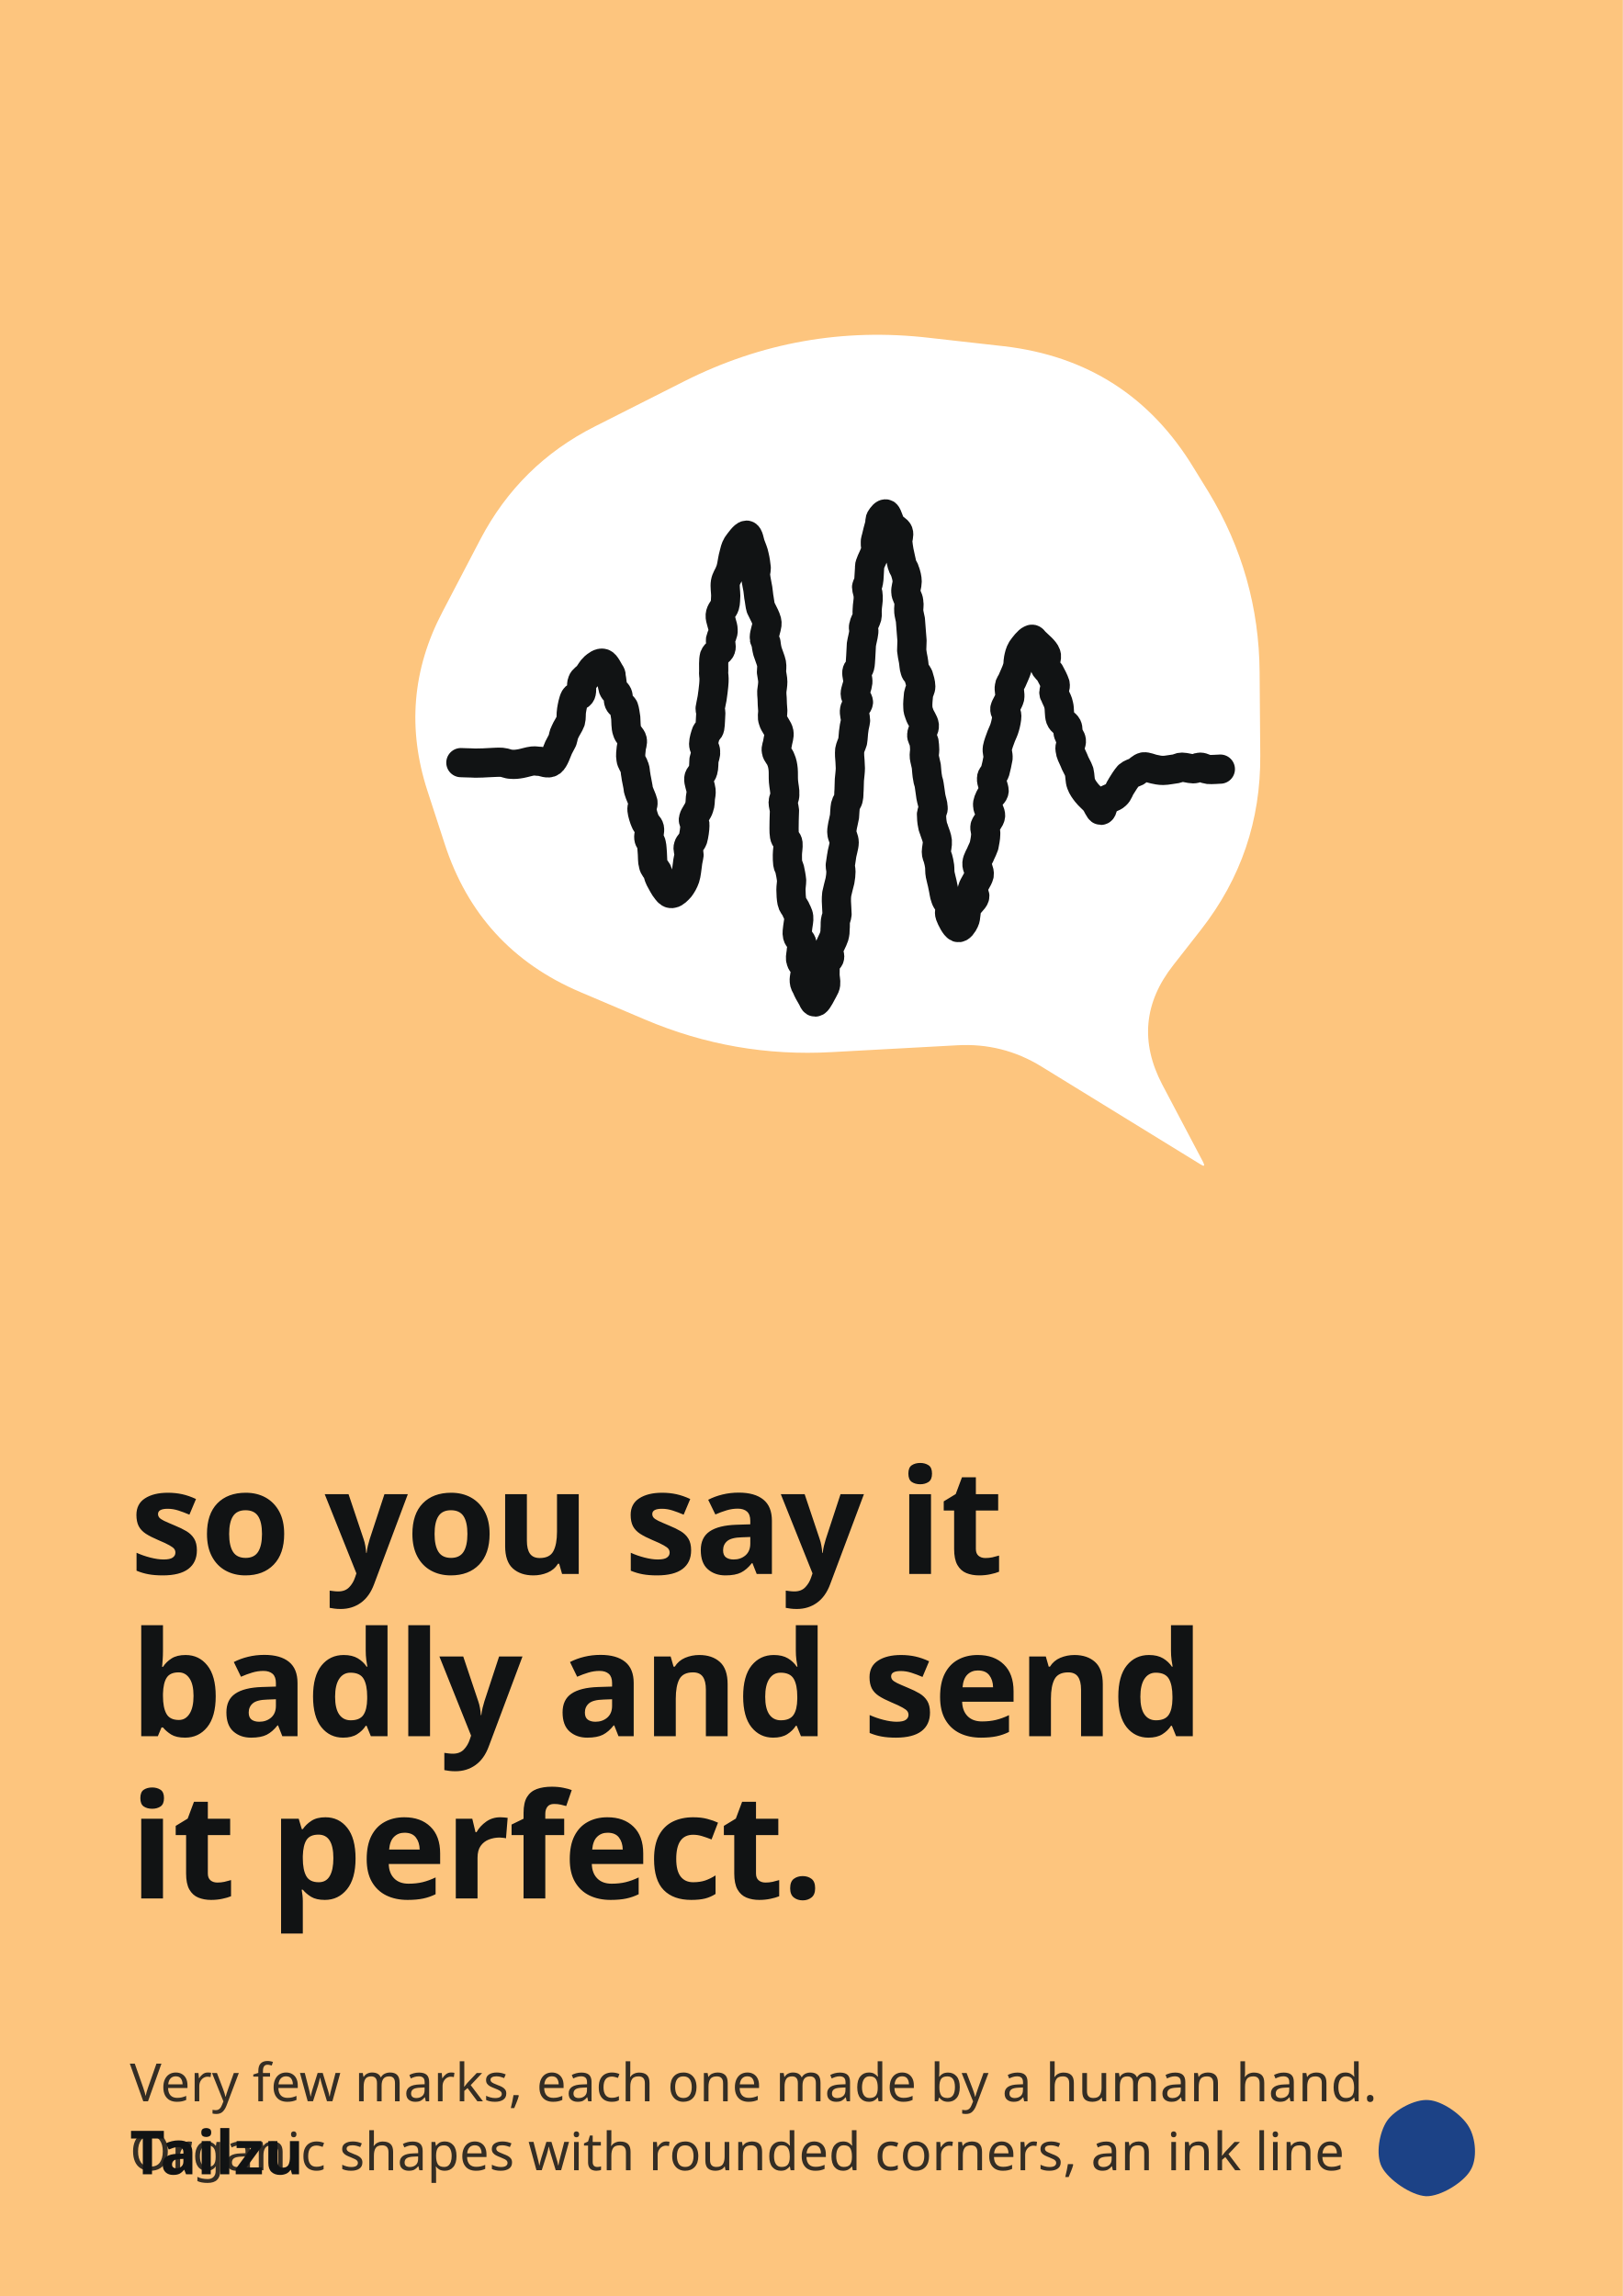
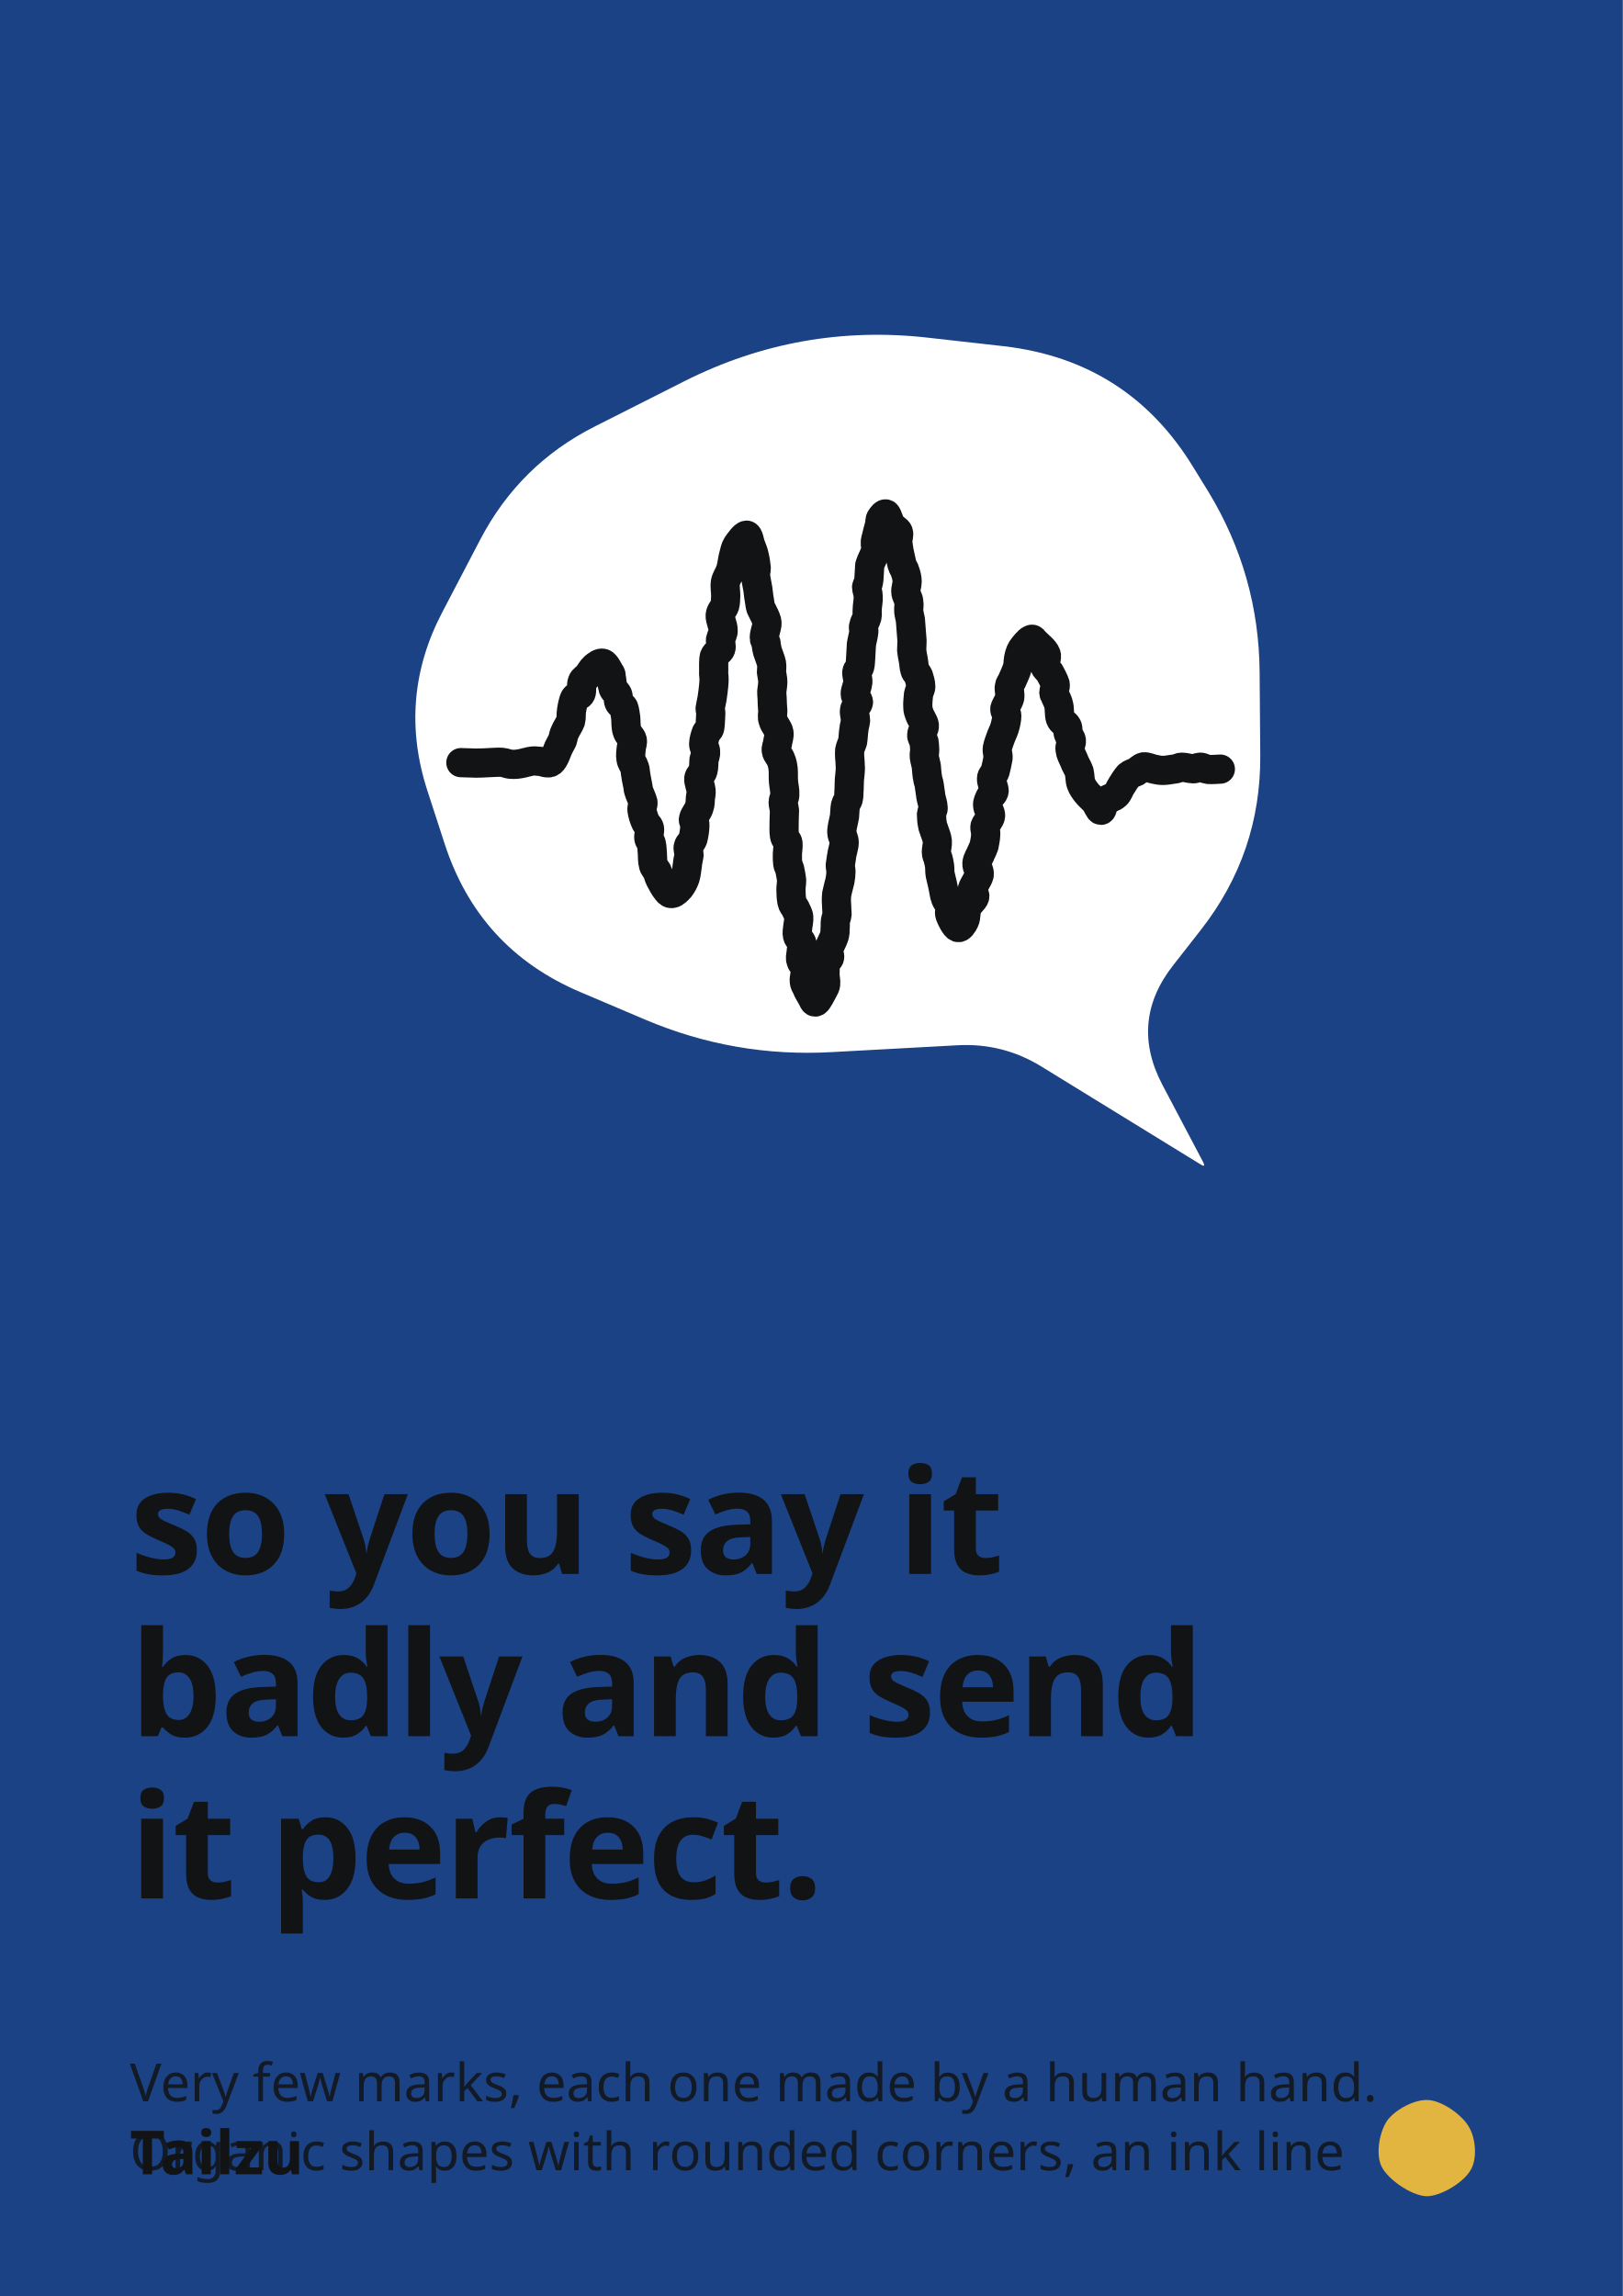
<svg xmlns="http://www.w3.org/2000/svg" viewBox="0 0 400 566" role="img" aria-label="Humanist Minimal sample poster">
-   <rect width="400" height="566" fill="#fdc57e" />
+   <rect width="400" height="566" fill="#1c4286" />
  <g transform="translate(40 20) scale(0.8)">
    <path class="ud-pop" fill="#ffffff" d="M98 141.2Q110.1 118.1 133.3 106.4L160.8 92.5Q196.5 74.5 236.3 79.1L259.4 81.7Q297.8 86.2 317.8 119.2L322.3 126.5Q337.9 152.2 338.1 182.2L338.3 207.8Q338.5 237.8 320.1 261.4L311.5 272.4Q297.9 289.7 308.1 309.2L320.7 333.1Q321.6 334.9 319.9 333.8L270.8 303.6Q258.9 296.3 244.9 297.1L206.3 299.2Q176.4 300.9 148.8 289.2L128.8 280.7Q97.5 267.4 87 235L81.7 218.7Q72.4 190.1 86.3 163.6Z" />
    <g class="ud-talk">
      <path class="ud-draw" fill="none" stroke="#111314" stroke-width="9" stroke-linecap="round" stroke-linejoin="round" pathLength="1" style="animation-delay:220ms" d="M92 210C92.5 210 94.2 210.1 95.3 210.1C96.4 210.2 97.9 210.1 98.8 210.1C99.7 210 99.7 210.1 100.7 210C101.6 210 103.5 209.8 104.6 209.9C105.8 210 106.5 210.5 107.5 210.5C108.5 210.6 109.4 210.5 110.5 210.3C111.6 210.1 113.1 209.6 114.1 209.5C115 209.4 115.4 209.6 116.4 209.6C117.3 209.7 118.9 210.5 119.8 209.8C120.8 209.1 121.6 206.5 122.1 205.4C122.7 204.3 122.9 203.9 123.3 203.1C123.6 202.2 123.6 201.4 124.1 200.5C124.5 199.5 125.4 198.3 125.8 197.2C126.1 196.1 125.9 195.1 126.1 193.9C126.3 192.7 126.6 191 127.1 190.1C127.6 189.3 128.6 189.6 129 188.7C129.4 187.9 129 186 129.4 185.1C129.7 184.2 130.6 183.9 131.2 183.1C131.8 182.4 132.3 181.3 133.1 180.6C133.8 180 134.9 179.1 135.8 179.4C136.6 179.6 137.5 181.7 138 182.4C138.4 183.1 138.2 182.7 138.3 183.5C138.5 184.3 138.6 186.2 138.9 187.1C139.3 188.1 140 188.3 140.3 189C140.6 189.7 140.4 190.7 140.7 191.4C141 192.1 141.8 192.4 142.2 193.1C142.5 193.9 142.6 195 142.8 196.2C142.9 197.4 142.8 199.1 143.2 200.2C143.5 201.4 144.6 202.1 144.8 203C145 203.9 144.6 204.6 144.5 205.5C144.4 206.5 144.2 207.8 144.4 208.8C144.5 209.8 145.3 210.7 145.5 211.5C145.8 212.3 145.7 212.9 145.9 213.8C146 214.8 146.4 216.3 146.5 217.1C146.7 217.9 146.5 217.8 146.8 218.7C147 219.5 147.9 221.3 148.1 222.2C148.2 223.2 147.7 223.6 147.8 224.6C147.9 225.6 148.4 227.2 148.8 228.1C149.1 229 149.9 229.3 150.1 230.2C150.3 231.1 149.8 232.4 149.9 233.2C150 234.1 150.6 234.3 150.7 235.1C150.9 235.9 150.9 237 151 238C151.1 239.1 151 240.5 151.3 241.4C151.5 242.4 152.1 242.8 152.5 243.5C152.8 244.2 152.8 244.8 153.3 245.8C153.8 246.7 154.7 248.5 155.4 249.3C156 250.1 156.5 250.5 157.2 250.3C157.9 250.2 158.8 249.3 159.5 248.5C160.1 247.7 160.7 246.7 161.1 245.5C161.5 244.3 161.6 242.6 161.8 241.4C161.9 240.2 162.2 239.3 162.3 238.4C162.3 237.4 161.8 236.6 162.1 235.8C162.3 235 163.1 234.6 163.5 233.5C163.8 232.5 164.1 230.4 164.1 229.3C164.2 228.3 163.4 228.2 163.7 227.2C163.9 226.3 165.1 224.9 165.4 223.8C165.8 222.8 165.7 221.8 165.8 220.9C165.9 220 166.1 219.5 166 218.5C165.9 217.5 165.2 215.9 165.3 214.9C165.4 213.9 166.4 213.4 166.6 212.5C166.9 211.5 166.8 210.2 166.9 209.2C167.1 208.3 167.5 207.4 167.4 206.6C167.4 205.8 166.8 205.2 166.8 204.2C166.8 203.2 167.3 201.6 167.6 200.8C168 200 168.5 200.2 168.7 199.2C168.9 198.2 168.9 195.8 169 194.8C169 193.9 168.8 194.1 168.8 193.3C168.9 192.5 169.2 191.4 169.4 190.2C169.6 189 169.8 187.2 169.9 186.2C170 185.2 170 184.8 170 184.1C170 183.3 169.8 182.8 169.9 181.7C169.9 180.6 169.8 178.4 170.1 177.3C170.5 176.2 171.8 175.8 172.1 174.9C172.4 174.1 171.9 173 172 172.1C172.2 171.1 172.9 170.3 172.8 169.1C172.8 167.8 171.8 165.8 171.9 164.6C172 163.3 173 162.6 173.3 161.6C173.6 160.6 173.5 159.7 173.6 158.6C173.6 157.4 173.3 155.7 173.5 154.5C173.7 153.3 174.4 152.4 174.7 151.6C175.1 150.7 175.2 150.3 175.4 149.4C175.6 148.4 175.8 146.9 176.1 145.9C176.4 144.8 176.5 144 177.1 143C177.8 142 179.3 139.9 180 139.9C180.7 139.9 180.9 142 181.3 143C181.7 144.1 182.2 145.2 182.4 146.3C182.7 147.5 182.9 149 183 150C183 151 182.7 151.3 182.8 152.4C182.9 153.5 183.3 155.3 183.5 156.5C183.7 157.7 183.7 158.6 183.9 159.5C184.1 160.5 184.1 161.3 184.4 162.3C184.8 163.2 185.6 164.6 185.9 165.4C186.2 166.3 186.4 166.5 186.3 167.5C186.2 168.4 185.5 170.3 185.5 171.3C185.4 172.2 185.8 172.3 186 173C186.1 173.8 186.2 174.7 186.5 175.8C186.8 176.8 187.5 178.4 187.7 179.4C187.9 180.5 187.7 181.2 187.7 182.1C187.8 183 188.1 184.1 188.1 185.1C188.1 186.1 187.9 187.1 187.8 188C187.8 188.8 187.8 189.2 187.9 190.2C187.9 191.2 188 192.9 188.1 194C188.1 195.1 187.8 195.9 188.2 197C188.5 198.2 189.8 199.5 190 200.7C190.2 201.8 189.7 202.9 189.6 203.8C189.5 204.8 189 205.5 189.2 206.4C189.3 207.3 190.3 208.1 190.6 209.1C191 210 191.2 211 191.3 212.1C191.4 213.2 191.3 214.5 191.4 215.8C191.5 217.1 191.9 218.8 191.8 219.8C191.8 220.9 191.3 221.4 191.3 222.2C191.3 223 191.6 223.8 191.7 224.8C191.7 225.8 191.6 226.7 191.6 228C191.6 229.3 191.5 231.4 191.7 232.5C191.9 233.7 192.7 233.9 192.8 234.9C192.9 235.8 192.6 237.3 192.6 238.4C192.6 239.4 192.6 240.4 192.7 241.1C192.8 241.9 193.1 242 193.3 242.8C193.5 243.7 193.8 245.2 193.9 246.3C193.9 247.3 193.7 248.1 193.7 249.2C193.7 250.3 193.8 252 194 252.9C194.2 253.9 194.7 254.2 195.1 255C195.4 255.8 196 256.6 196.1 257.6C196.2 258.5 195.9 259.7 195.8 260.6C195.7 261.6 195.5 262.5 195.7 263.3C195.9 264.2 197 264.9 197.1 265.8C197.3 266.6 196.8 267.8 196.8 268.7C196.7 269.6 196.5 270.3 196.8 271.1C197 271.9 197.9 272.4 198.1 273.5C198.3 274.5 197.7 276.4 197.8 277.3C197.9 278.3 198.1 278.4 198.5 279.2C198.8 280 199.5 281.3 200 282.1C200.5 282.8 200.7 284.1 201.4 283.7C202 283.4 203.2 280.9 203.7 280C204.2 279 204.3 279 204.4 278.2C204.5 277.4 204.2 276.3 204.2 275.3C204.2 274.2 204.2 272.6 204.4 271.7C204.6 270.8 205.5 270.7 205.6 270C205.8 269.3 205.1 268.7 205.3 267.6C205.6 266.5 206.7 264.6 207 263.6C207.3 262.5 207.3 262 207.3 261.2C207.4 260.4 207.3 259.5 207.4 258.8C207.5 258 207.8 257.7 207.9 256.7C207.9 255.6 207.7 253.7 207.7 252.7C207.7 251.7 207.7 251.5 207.8 250.5C208 249.5 208.5 247.6 208.8 246.4C209 245.3 209.1 244.4 209.1 243.6C209.1 242.8 208.9 242.4 208.9 241.6C209 240.8 209.1 240.1 209.3 238.9C209.4 237.8 210.1 235.8 210.1 234.6C210.1 233.4 209.4 232.5 209.4 231.7C209.3 230.9 209.4 230.9 209.5 230C209.6 229.2 210 227.8 210.2 226.6C210.3 225.5 210.3 224.2 210.5 223.2C210.7 222.3 211.3 221.8 211.4 221C211.6 220.2 211.5 219.4 211.6 218.5C211.6 217.5 211.7 216.4 211.7 215.3C211.8 214.2 212 212.7 212 211.7C212 210.8 211.9 210.5 211.9 209.6C211.8 208.7 211.7 207.2 211.8 206.2C212 205.1 212.4 204.5 212.7 203.5C212.9 202.4 212.9 200.9 213.1 199.8C213.2 198.7 213.5 198 213.6 197C213.6 196 213.1 194.8 213.3 193.8C213.4 192.9 214.4 192.2 214.5 191.4C214.5 190.6 213.5 189.8 213.5 188.8C213.5 187.8 214.2 186.4 214.3 185.3C214.4 184.2 213.9 182.9 214 182.1C214.1 181.3 214.7 181.2 214.9 180.4C215.1 179.7 215.1 178.6 215.2 177.4C215.3 176.3 215.3 174.8 215.4 173.6C215.6 172.3 216 171 216.1 170C216.3 169.1 215.9 168.7 216.1 167.9C216.2 167.1 216.9 166 217.1 165.2C217.3 164.3 217.1 163.9 217.2 162.8C217.2 161.7 217.6 159.9 217.5 158.8C217.5 157.6 217 156.7 217 155.9C217.1 155.2 217.5 155.2 217.6 154.3C217.8 153.4 217.8 151.3 217.9 150.4C218 149.5 217.8 149.7 218.1 148.8C218.4 147.8 219.5 145.9 219.7 144.8C220 143.7 219.6 142.8 219.7 142.1C219.7 141.4 219.8 141.5 220 140.6C220.2 139.7 220.7 137.7 221 136.7C221.2 135.7 221 135.2 221.4 134.7C221.7 134.2 222.5 133.1 223 133.4C223.5 133.8 224 136 224.6 136.9C225.3 137.8 226.5 138.2 226.8 139C227.1 139.8 226.6 140.9 226.6 141.9C226.7 142.8 226.8 143.7 227 144.8C227.3 146 227.6 147.8 227.9 148.9C228.2 150 228.7 150.3 228.9 151.2C229.2 152.1 229.5 153.2 229.5 154.2C229.5 155.3 229 156.4 229.1 157.4C229.1 158.4 229.9 159.3 230 160.4C230.2 161.4 229.9 162.5 230 163.4C230.1 164.4 230.3 164.9 230.5 166C230.6 167 230.7 168.8 230.8 169.9C230.9 170.9 230.9 171.4 231 172.4C231 173.3 230.9 174.4 230.9 175.4C231 176.4 231.2 177.4 231.4 178.4C231.6 179.4 231.6 180.7 231.9 181.5C232.1 182.3 232.7 182.5 233 183.3C233.3 184.2 233.7 185.6 233.7 186.5C233.7 187.4 233.2 187.9 233 189C232.9 190.1 232.7 191.9 232.8 192.9C232.8 193.9 233 194.2 233.3 195.1C233.6 196.1 234.7 197.5 234.8 198.5C234.9 199.6 234 200.5 234 201.4C233.9 202.2 234.5 202.8 234.7 203.6C234.8 204.3 234.9 205.2 234.9 206C234.9 206.8 234.7 207.4 234.8 208.3C234.9 209.1 235.2 210 235.4 211.1C235.5 212.2 235.6 213.8 235.8 214.7C235.9 215.7 236.2 216 236.3 216.9C236.5 217.9 236.6 219.3 236.8 220.4C237 221.6 237.5 222.9 237.5 223.8C237.6 224.7 237.1 225 237 225.9C237 226.7 237.1 228.3 237.3 229.1C237.4 230 237.7 230.3 237.9 231.1C238.2 232 238.7 233.1 238.8 234.2C238.9 235.2 238.5 236.6 238.5 237.5C238.5 238.4 238.8 238.8 239 239.5C239.2 240.3 239.4 241 239.5 241.9C239.6 242.7 239.5 243.6 239.7 244.6C239.9 245.7 240.3 246.9 240.5 248.1C240.8 249.3 240.9 250.7 241.3 251.7C241.6 252.7 242.4 253.3 242.6 254.2C242.9 255.1 242.3 255.9 242.7 257C243.1 258.1 244.3 260.5 245.1 260.8C245.8 261.1 246.7 259.8 247.2 258.7C247.7 257.7 247.5 255.9 248 254.6C248.5 253.4 250 252.4 250.3 251.4C250.6 250.5 249.4 250.1 249.6 249C249.9 247.8 251.4 245.9 251.7 244.6C251.9 243.3 250.9 242.2 251 241C251.1 239.8 252 238.6 252.3 237.7C252.7 236.8 252.9 236.5 253.2 235.6C253.4 234.6 253.7 233.1 253.7 232.1C253.8 231.1 253.3 230.6 253.5 229.6C253.8 228.7 255.1 227.5 255.2 226.4C255.3 225.4 254.3 224.1 254.3 223.2C254.2 222.2 254.7 221.5 255 220.7C255.3 220 256.2 219.7 256.3 218.7C256.3 217.8 255.4 215.9 255.5 214.9C255.5 213.9 256.3 213.7 256.6 212.7C256.9 211.6 257.3 209.8 257.5 208.6C257.6 207.4 257.1 206.7 257.3 205.5C257.5 204.4 258.1 202.9 258.5 201.8C258.9 200.8 259.3 200.1 259.6 199C259.9 198 260.2 196.5 260.2 195.6C260.2 194.7 259.5 194.3 259.6 193.4C259.8 192.5 260.8 191.2 261.1 190C261.3 188.9 260.8 187.4 261 186.6C261.1 185.7 261.4 185.7 261.8 184.8C262.2 183.8 263.1 182 263.4 180.9C263.8 179.7 263.6 179.1 263.8 178.1C264 177.1 264.2 176.1 264.8 175.1C265.5 174.1 266.8 172.4 267.6 172.1C268.3 171.7 268.3 172.3 269.1 173C269.9 173.8 271.9 175.4 272.3 176.6C272.8 177.7 271.7 179.2 271.9 180.2C272.1 181.1 272.8 181.3 273.4 182.2C273.9 183.1 274.8 184.8 275.1 185.8C275.3 186.8 274.7 187.7 274.7 188.3C274.7 189 275 189 275.2 189.7C275.5 190.4 276 191.2 276.2 192.3C276.5 193.4 276.3 195.3 276.7 196.4C277.1 197.5 278.4 198 278.8 198.8C279.2 199.6 278.9 200.4 279.2 201.2C279.4 201.9 280 202.4 280.1 203.2C280.2 204 279.5 205 279.7 206C279.8 207.1 280.4 208.2 280.9 209.3C281.3 210.5 282.1 211.6 282.5 212.8C282.8 214 282.7 215.5 283.1 216.5C283.5 217.6 284.1 218.4 284.8 219.3C285.5 220.2 286.6 221.1 287.4 222C288.1 222.9 288.7 224.7 289.2 224.7C289.8 224.7 289.8 222.6 290.6 221.8C291.4 221 293 220.8 293.8 220C294.7 219.2 294.8 218.2 295.5 217.2C296.1 216.2 297 214.8 297.7 214C298.5 213.3 299.3 213.2 300.1 212.8C300.9 212.3 301.5 211.5 302.4 211.3C303.3 211.2 304.5 211.8 305.5 212C306.5 212.2 307.2 212.4 308.4 212.4C309.5 212.4 311.3 212 312.3 211.9C313.3 211.7 313.3 211.4 314.2 211.4C315.1 211.4 316.7 211.9 317.6 211.9C318.6 211.9 319 211.4 319.8 211.4C320.6 211.4 321.3 212 322.3 212.1C323.4 212.2 325.4 212 326 212" />
    </g>
  </g>
  <text x="32" y="388" font-family="'Bricolage Grotesque', 'Figtree', system-ui, sans-serif" font-weight="700" font-size="36" letter-spacing="-0.5" fill="#111314">so you say it</text>
  <text x="32" y="428" font-family="'Bricolage Grotesque', 'Figtree', system-ui, sans-serif" font-weight="700" font-size="36" letter-spacing="-0.5" fill="#111314">badly and send</text>
  <text x="32" y="468" font-family="'Bricolage Grotesque', 'Figtree', system-ui, sans-serif" font-weight="700" font-size="36" letter-spacing="-0.5" fill="#111314">it perfect.</text>
  <text x="32" y="518" font-family="'Figtree', system-ui, sans-serif" font-size="13" fill="#111314" opacity=".85">Very few marks, each one made by a human hand.</text>
  <text x="32" y="535" font-family="'Figtree', system-ui, sans-serif" font-size="13" fill="#111314" opacity=".85">Organic shapes with rounded corners, an ink line</text>
  <text x="32" y="536" font-family="'Bricolage Grotesque', system-ui, sans-serif" font-weight="800" font-size="15" fill="#111314">Tailzu</text>
-   <path d="M362 524.2C363.8 527.1 364.2 532.3 362.4 535.1C360.7 538 355.1 541.5 351.5 541.4C347.8 541.2 342.2 537.3 340.6 534.2C339 531.1 340 525.6 341.9 522.8C343.8 520.1 348.8 517.4 352.1 517.7C355.5 517.9 360.3 521.3 362 524.2Z" fill="#1c4286" />
+   <path d="M362 524.2C363.8 527.1 364.2 532.3 362.4 535.1C360.7 538 355.1 541.5 351.5 541.4C347.8 541.2 342.2 537.3 340.6 534.2C339 531.1 340 525.6 341.9 522.8C343.8 520.1 348.8 517.4 352.1 517.7C355.5 517.9 360.3 521.3 362 524.2Z" fill="#e2b540" />
</svg>
